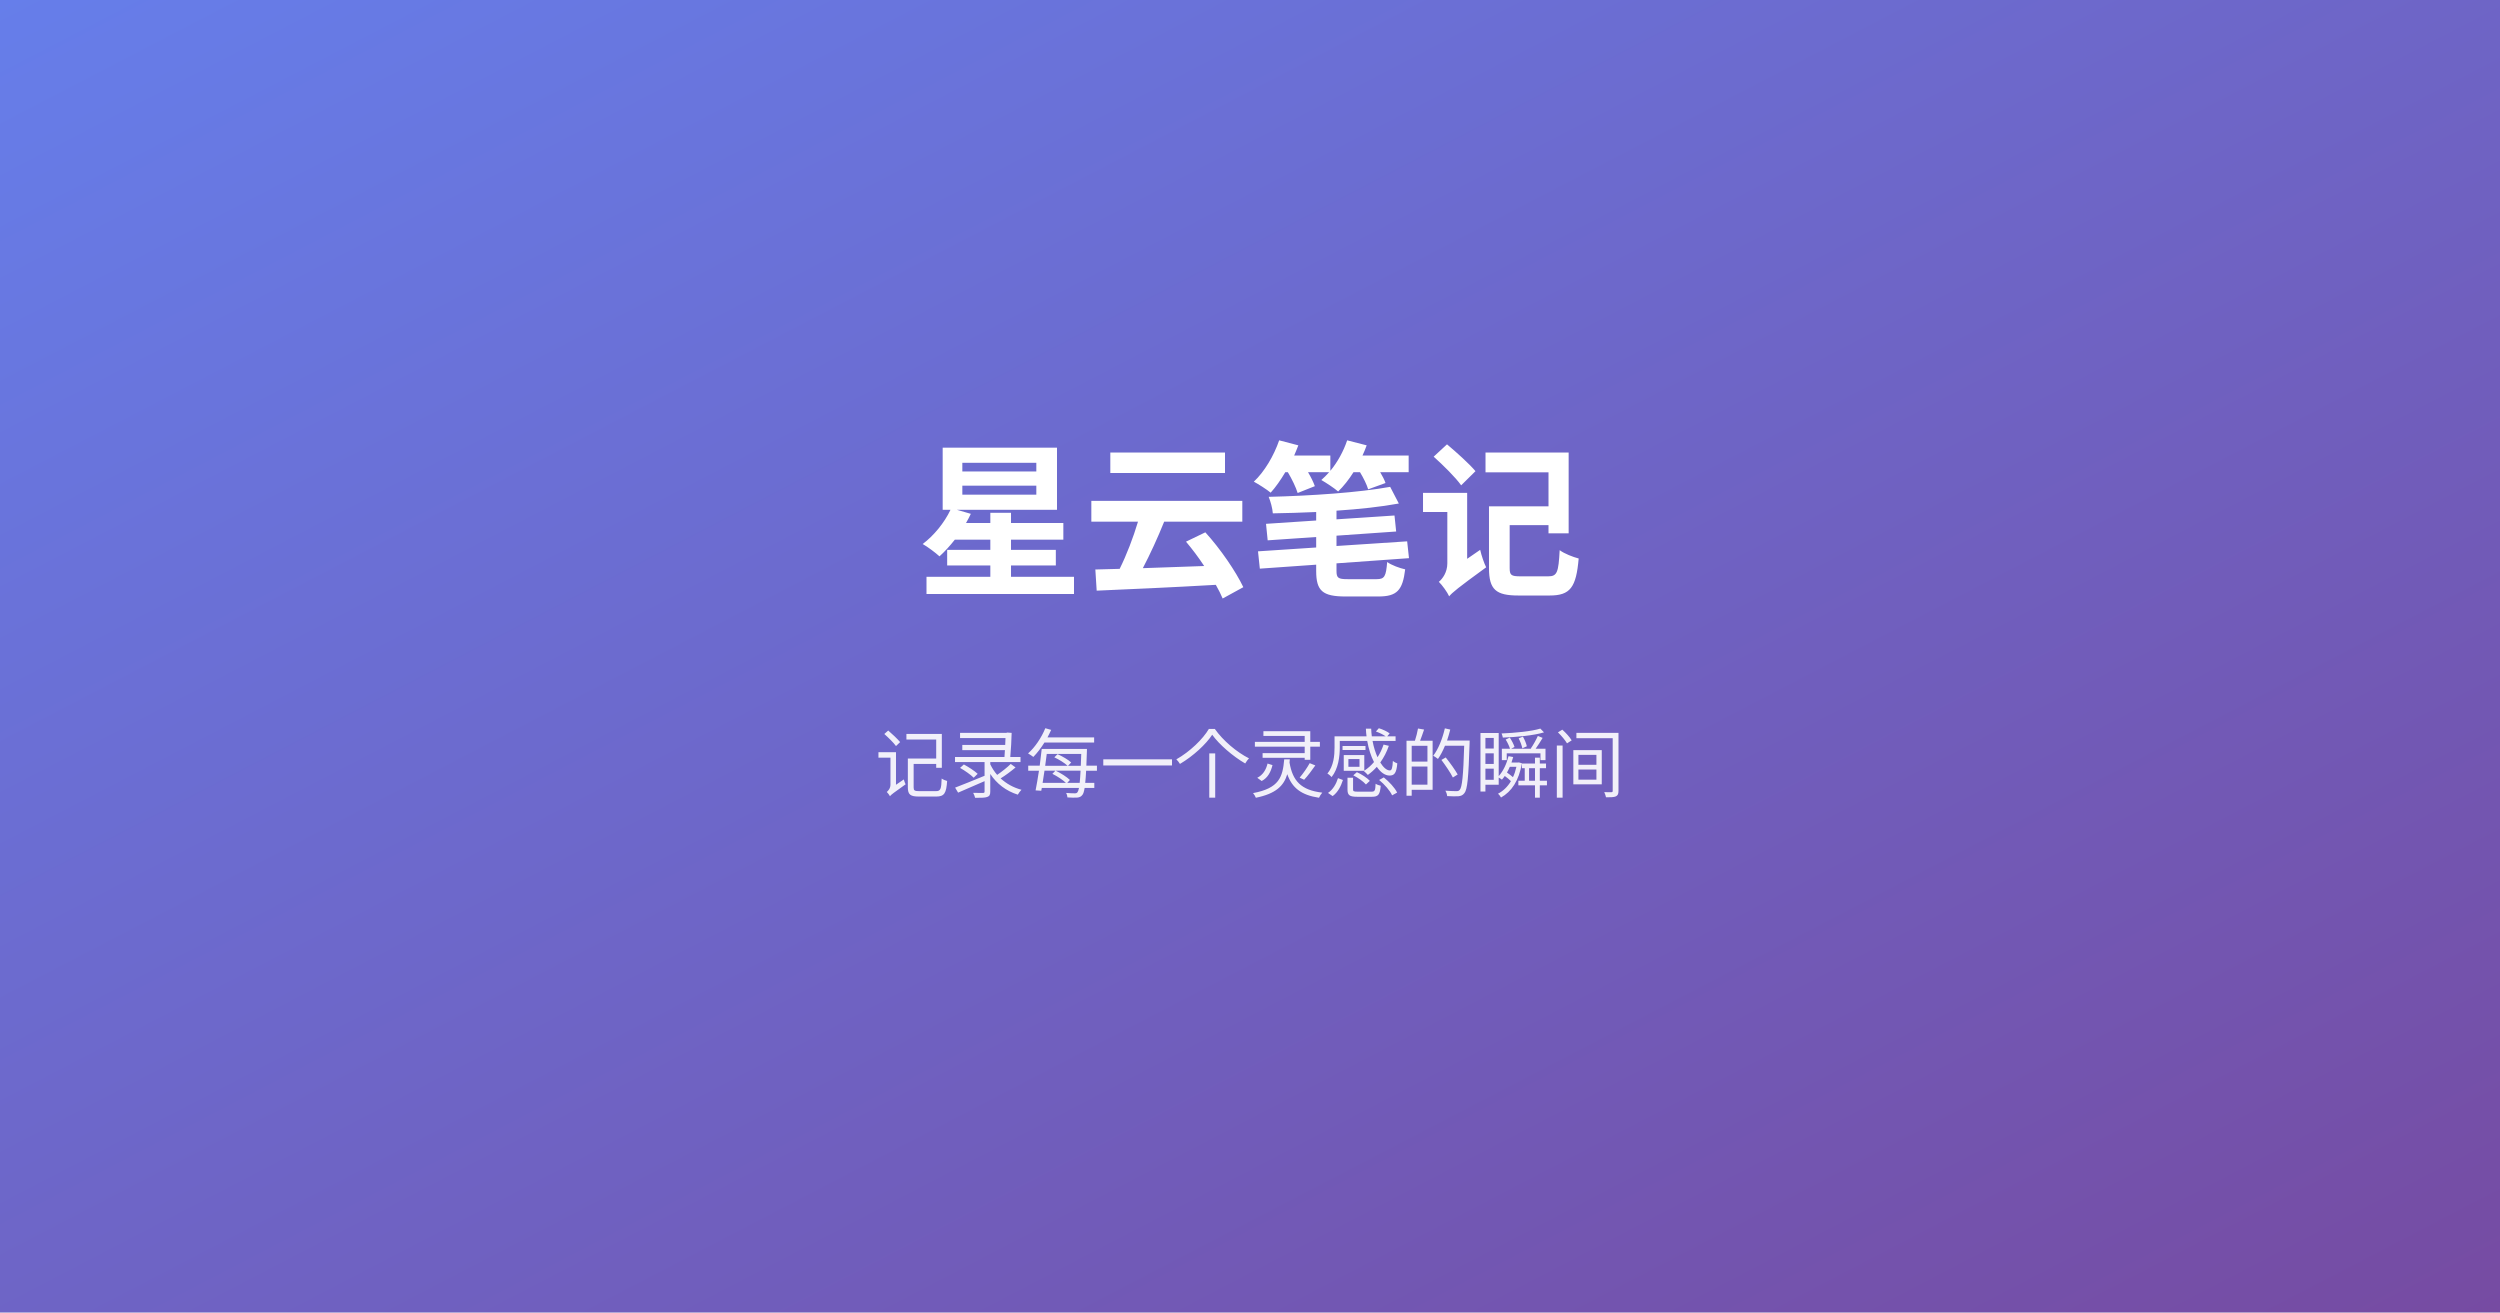
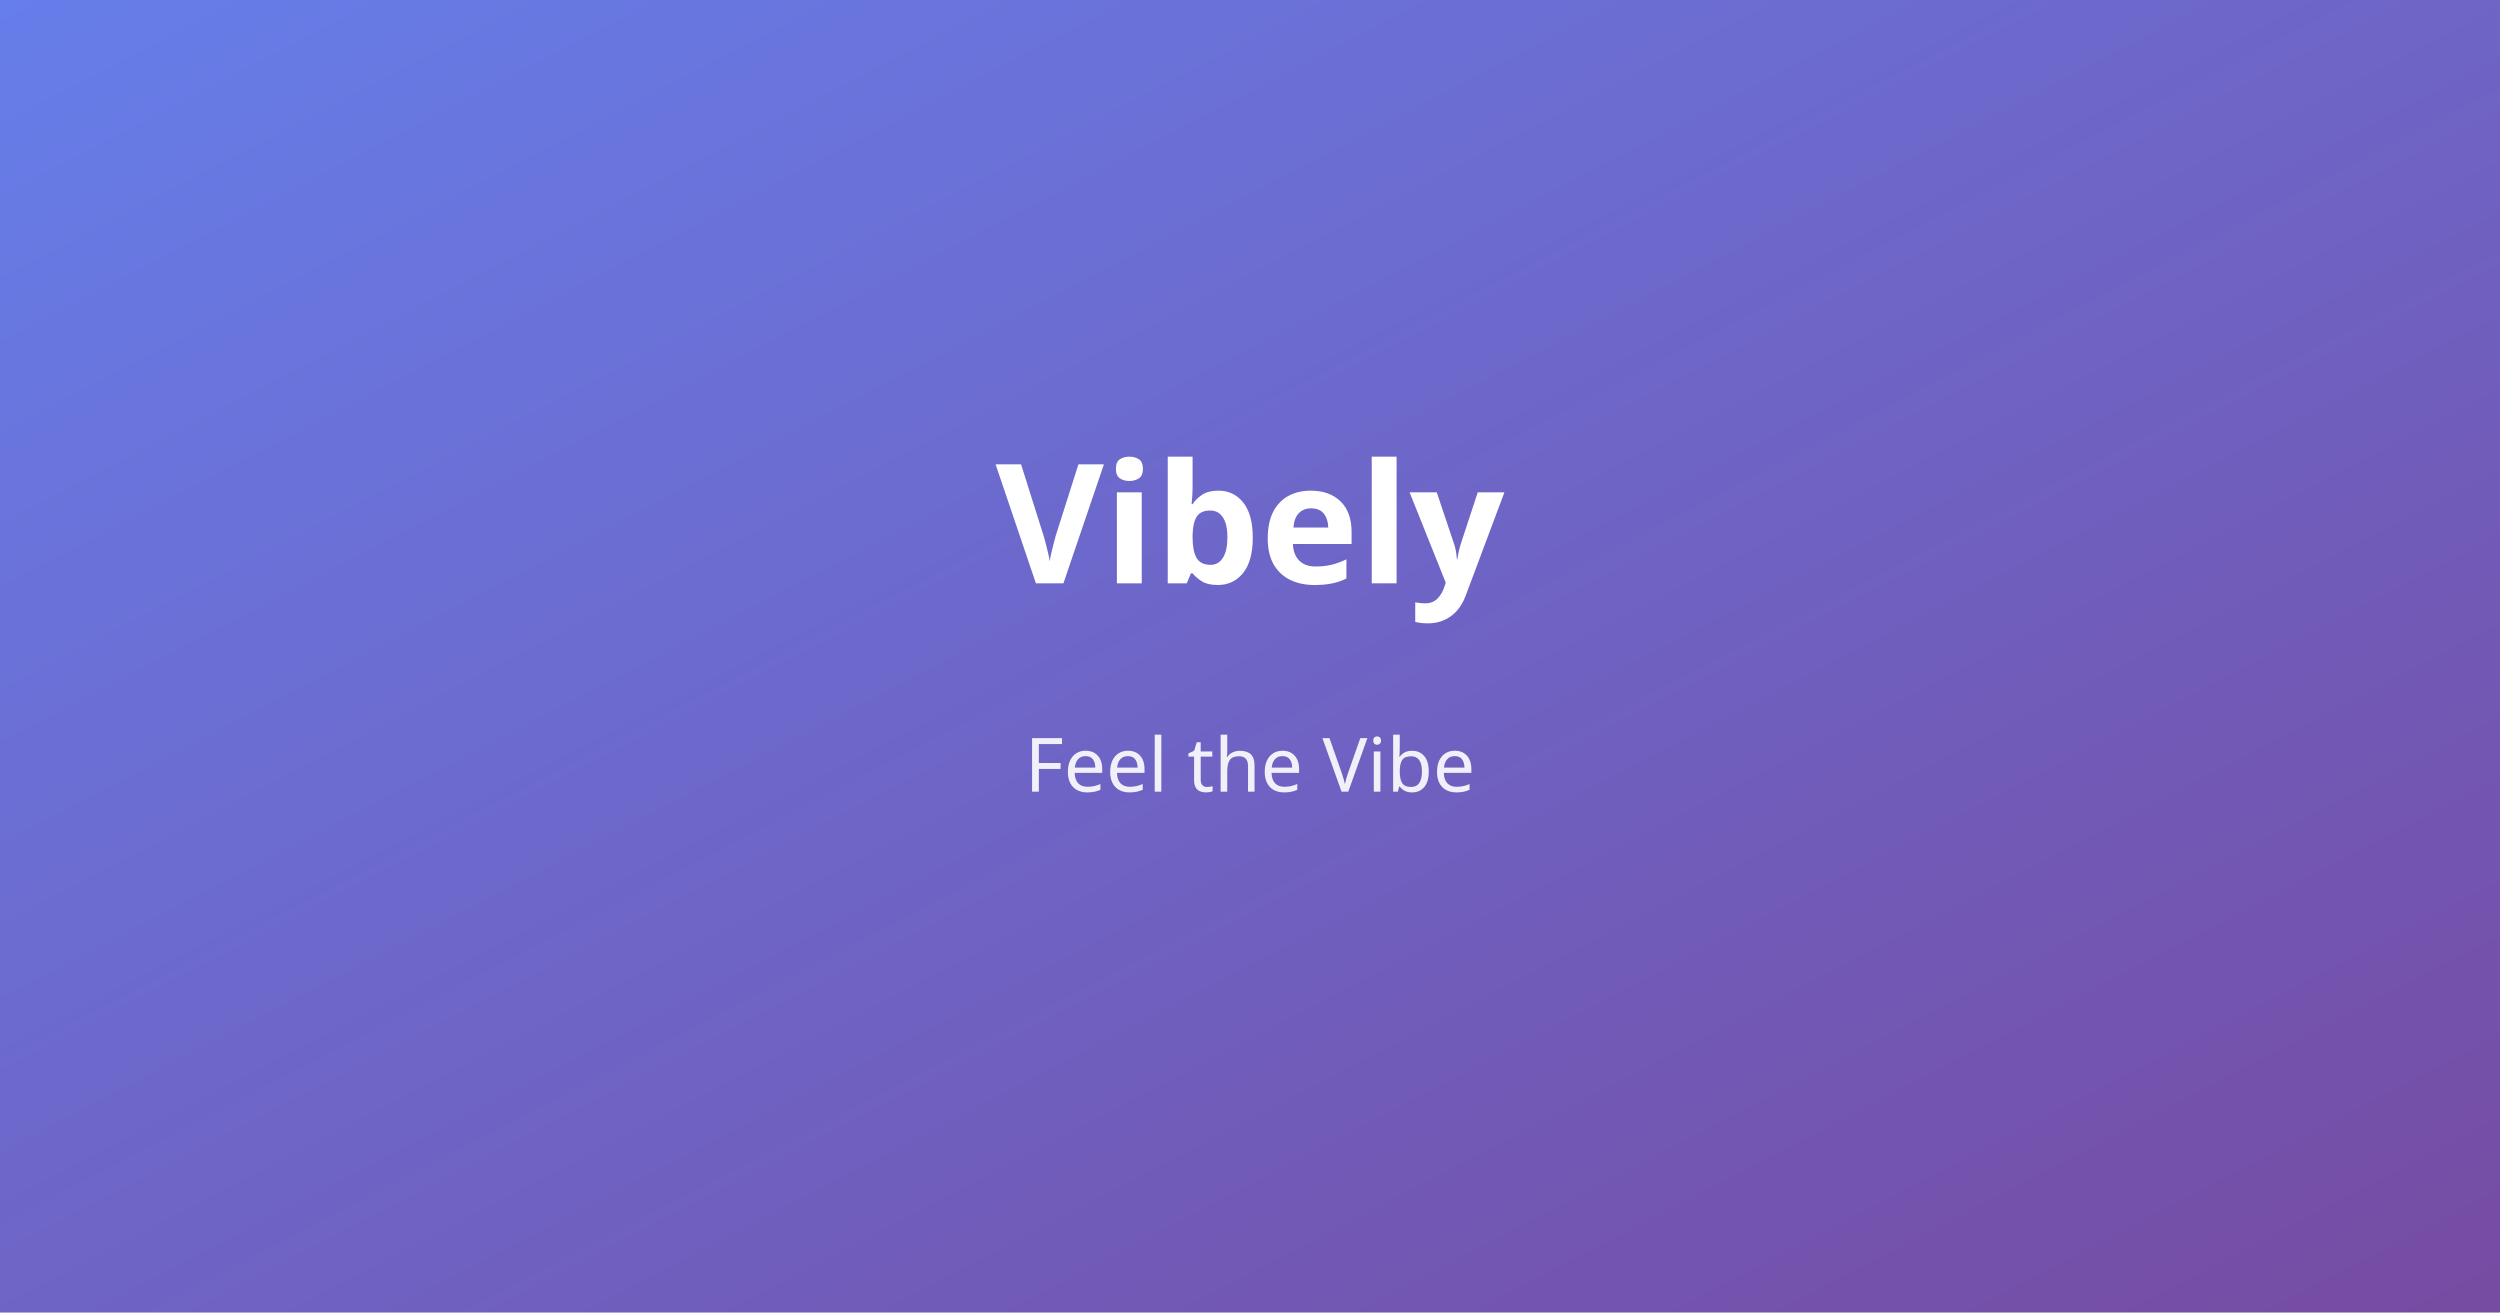
<svg xmlns="http://www.w3.org/2000/svg" viewBox="0 0 1200 630">
  <defs>
    <linearGradient id="bg" x1="0%" y1="0%" x2="100%" y2="100%">
      <stop offset="0%" style="stop-color:#667eea" />
      <stop offset="100%" style="stop-color:#764ba2" />
    </linearGradient>
  </defs>
  <rect width="1200" height="630" fill="url(#bg)" />
-   <text x="600" y="280" font-family="system-ui, sans-serif" font-size="80" font-weight="bold" fill="#fff" text-anchor="middle">星云笔记</text>
-   <text x="600" y="380" font-family="system-ui, sans-serif" font-size="36" fill="#fff" text-anchor="middle" opacity="0.9">记录每一个灵感的瞬间</text>
+   <text x="600" y="280" font-family="system-ui, sans-serif" font-size="80" font-weight="bold" fill="#fff" text-anchor="middle">Vibely</text>
+   <text x="600" y="380" font-family="system-ui, sans-serif" font-size="36" fill="#fff" text-anchor="middle" opacity="0.9">Feel the Vibe</text>
</svg>
